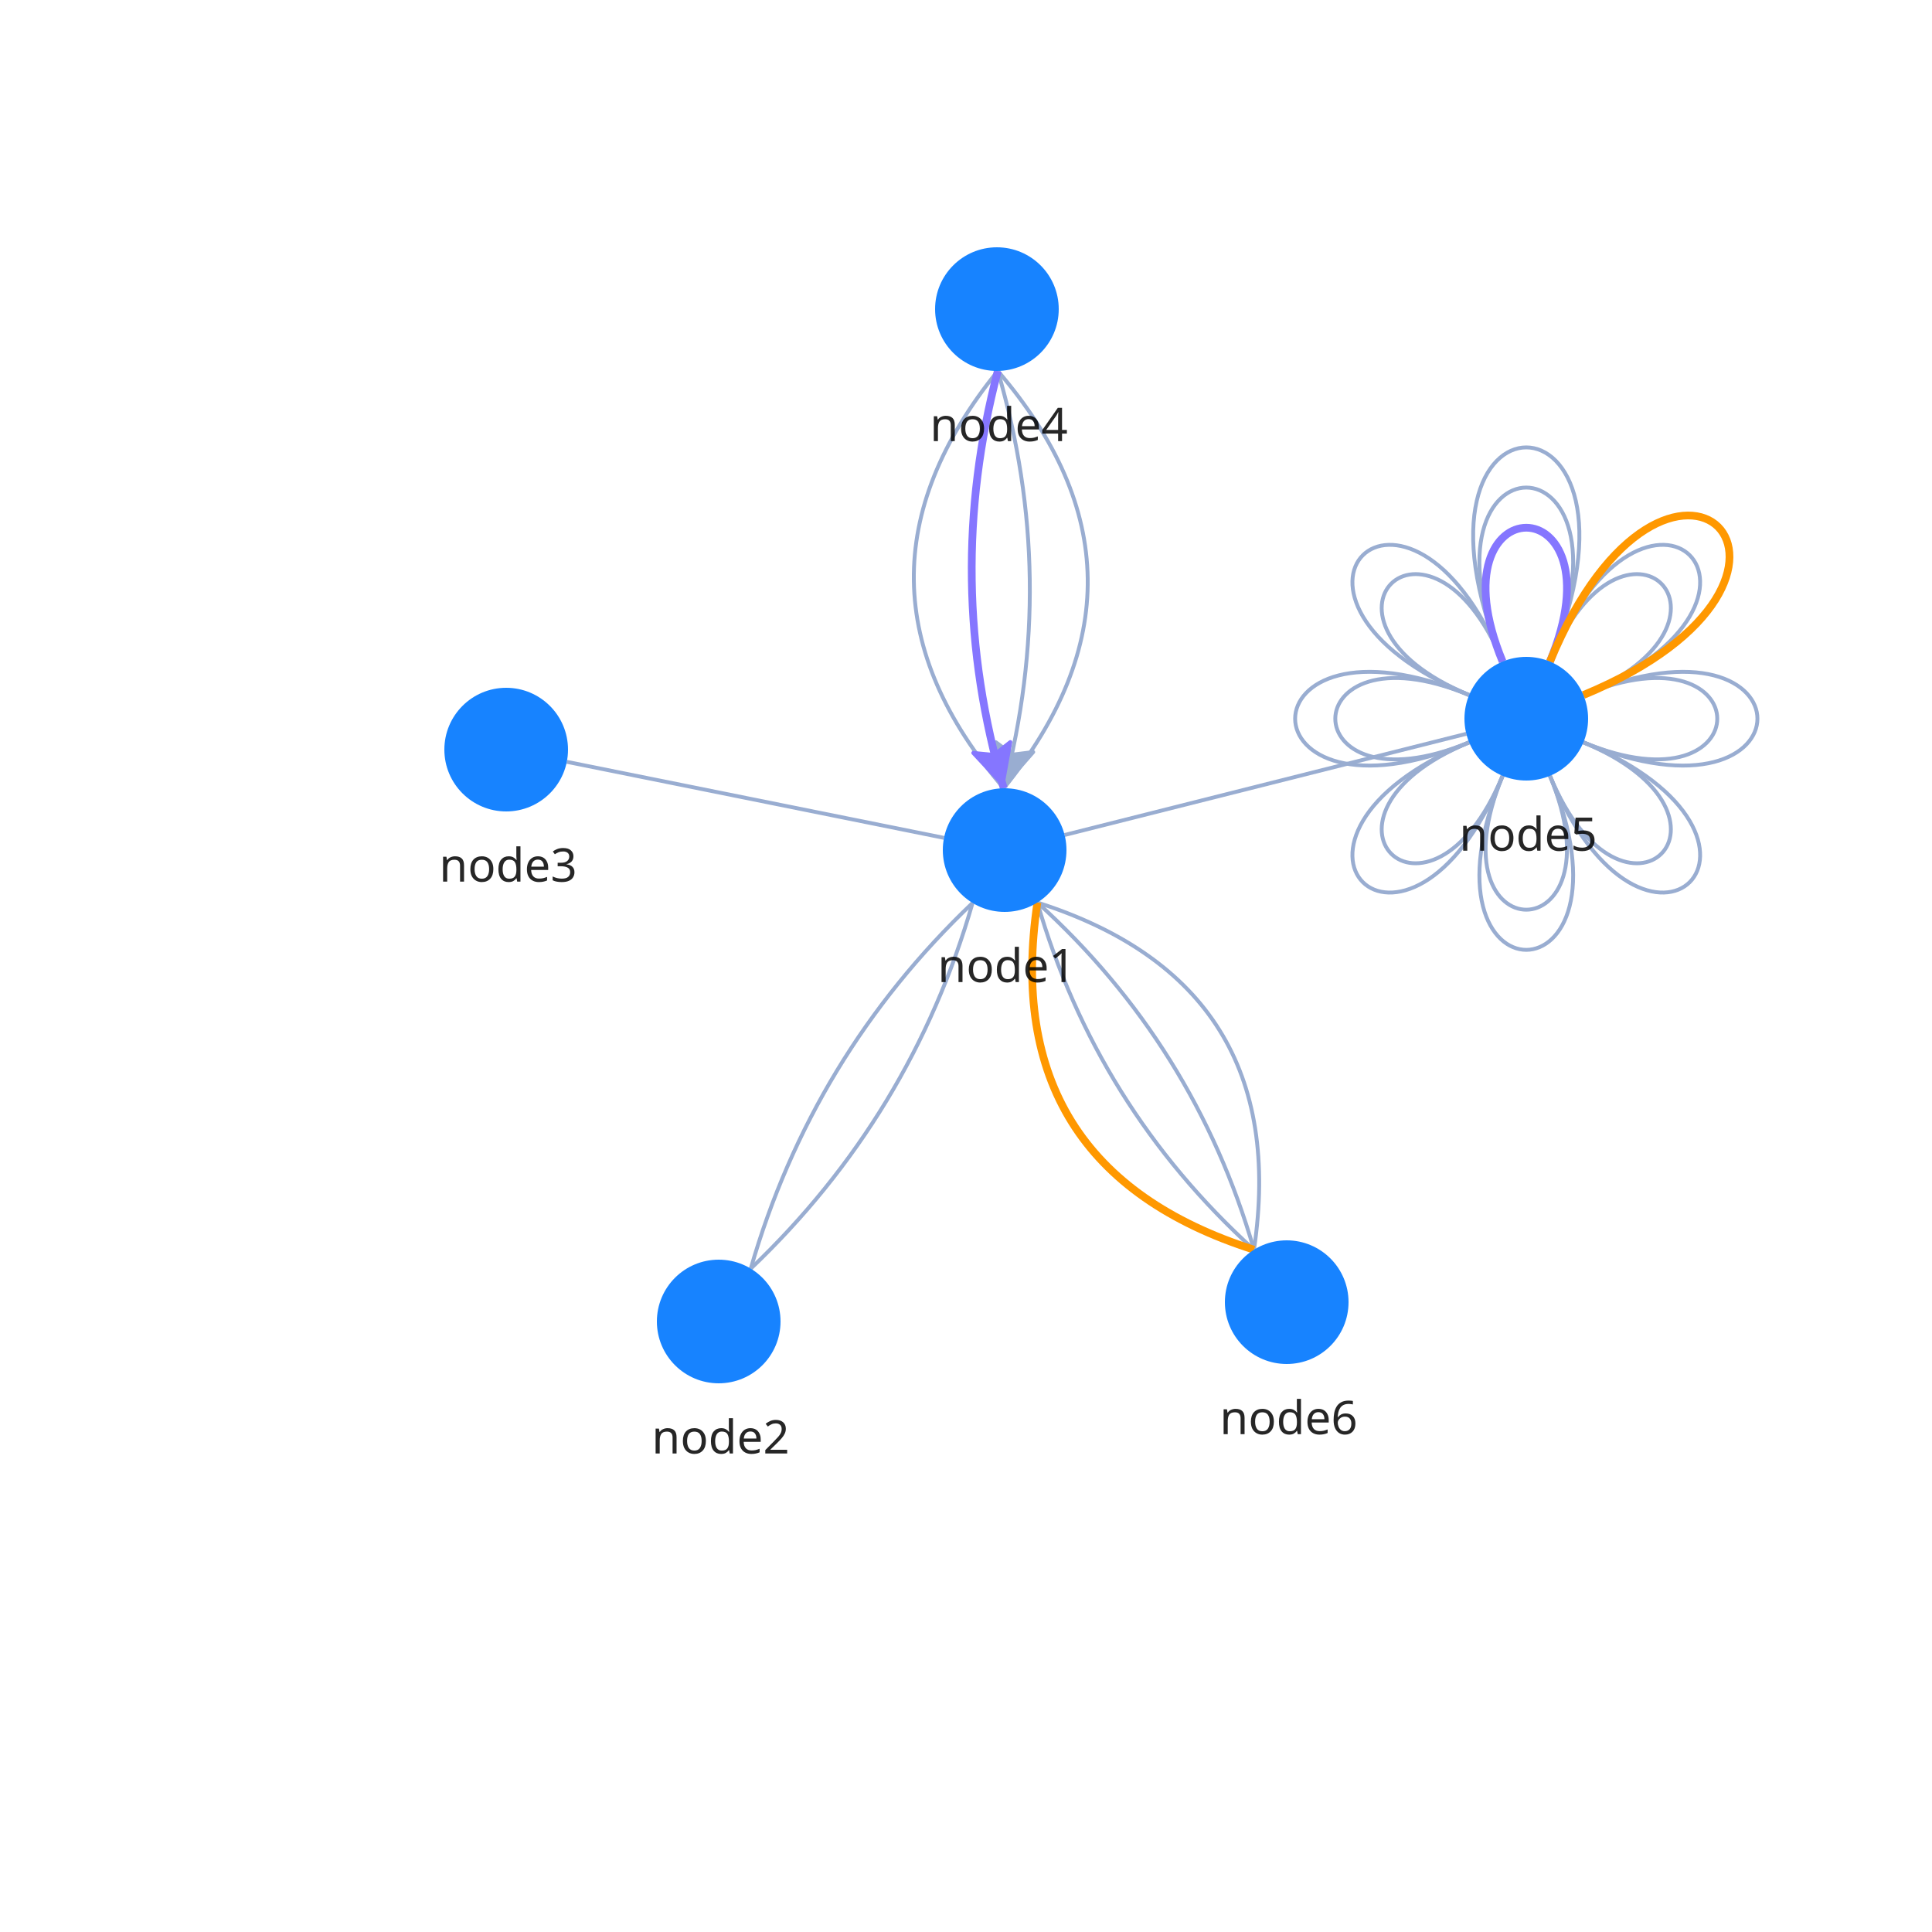
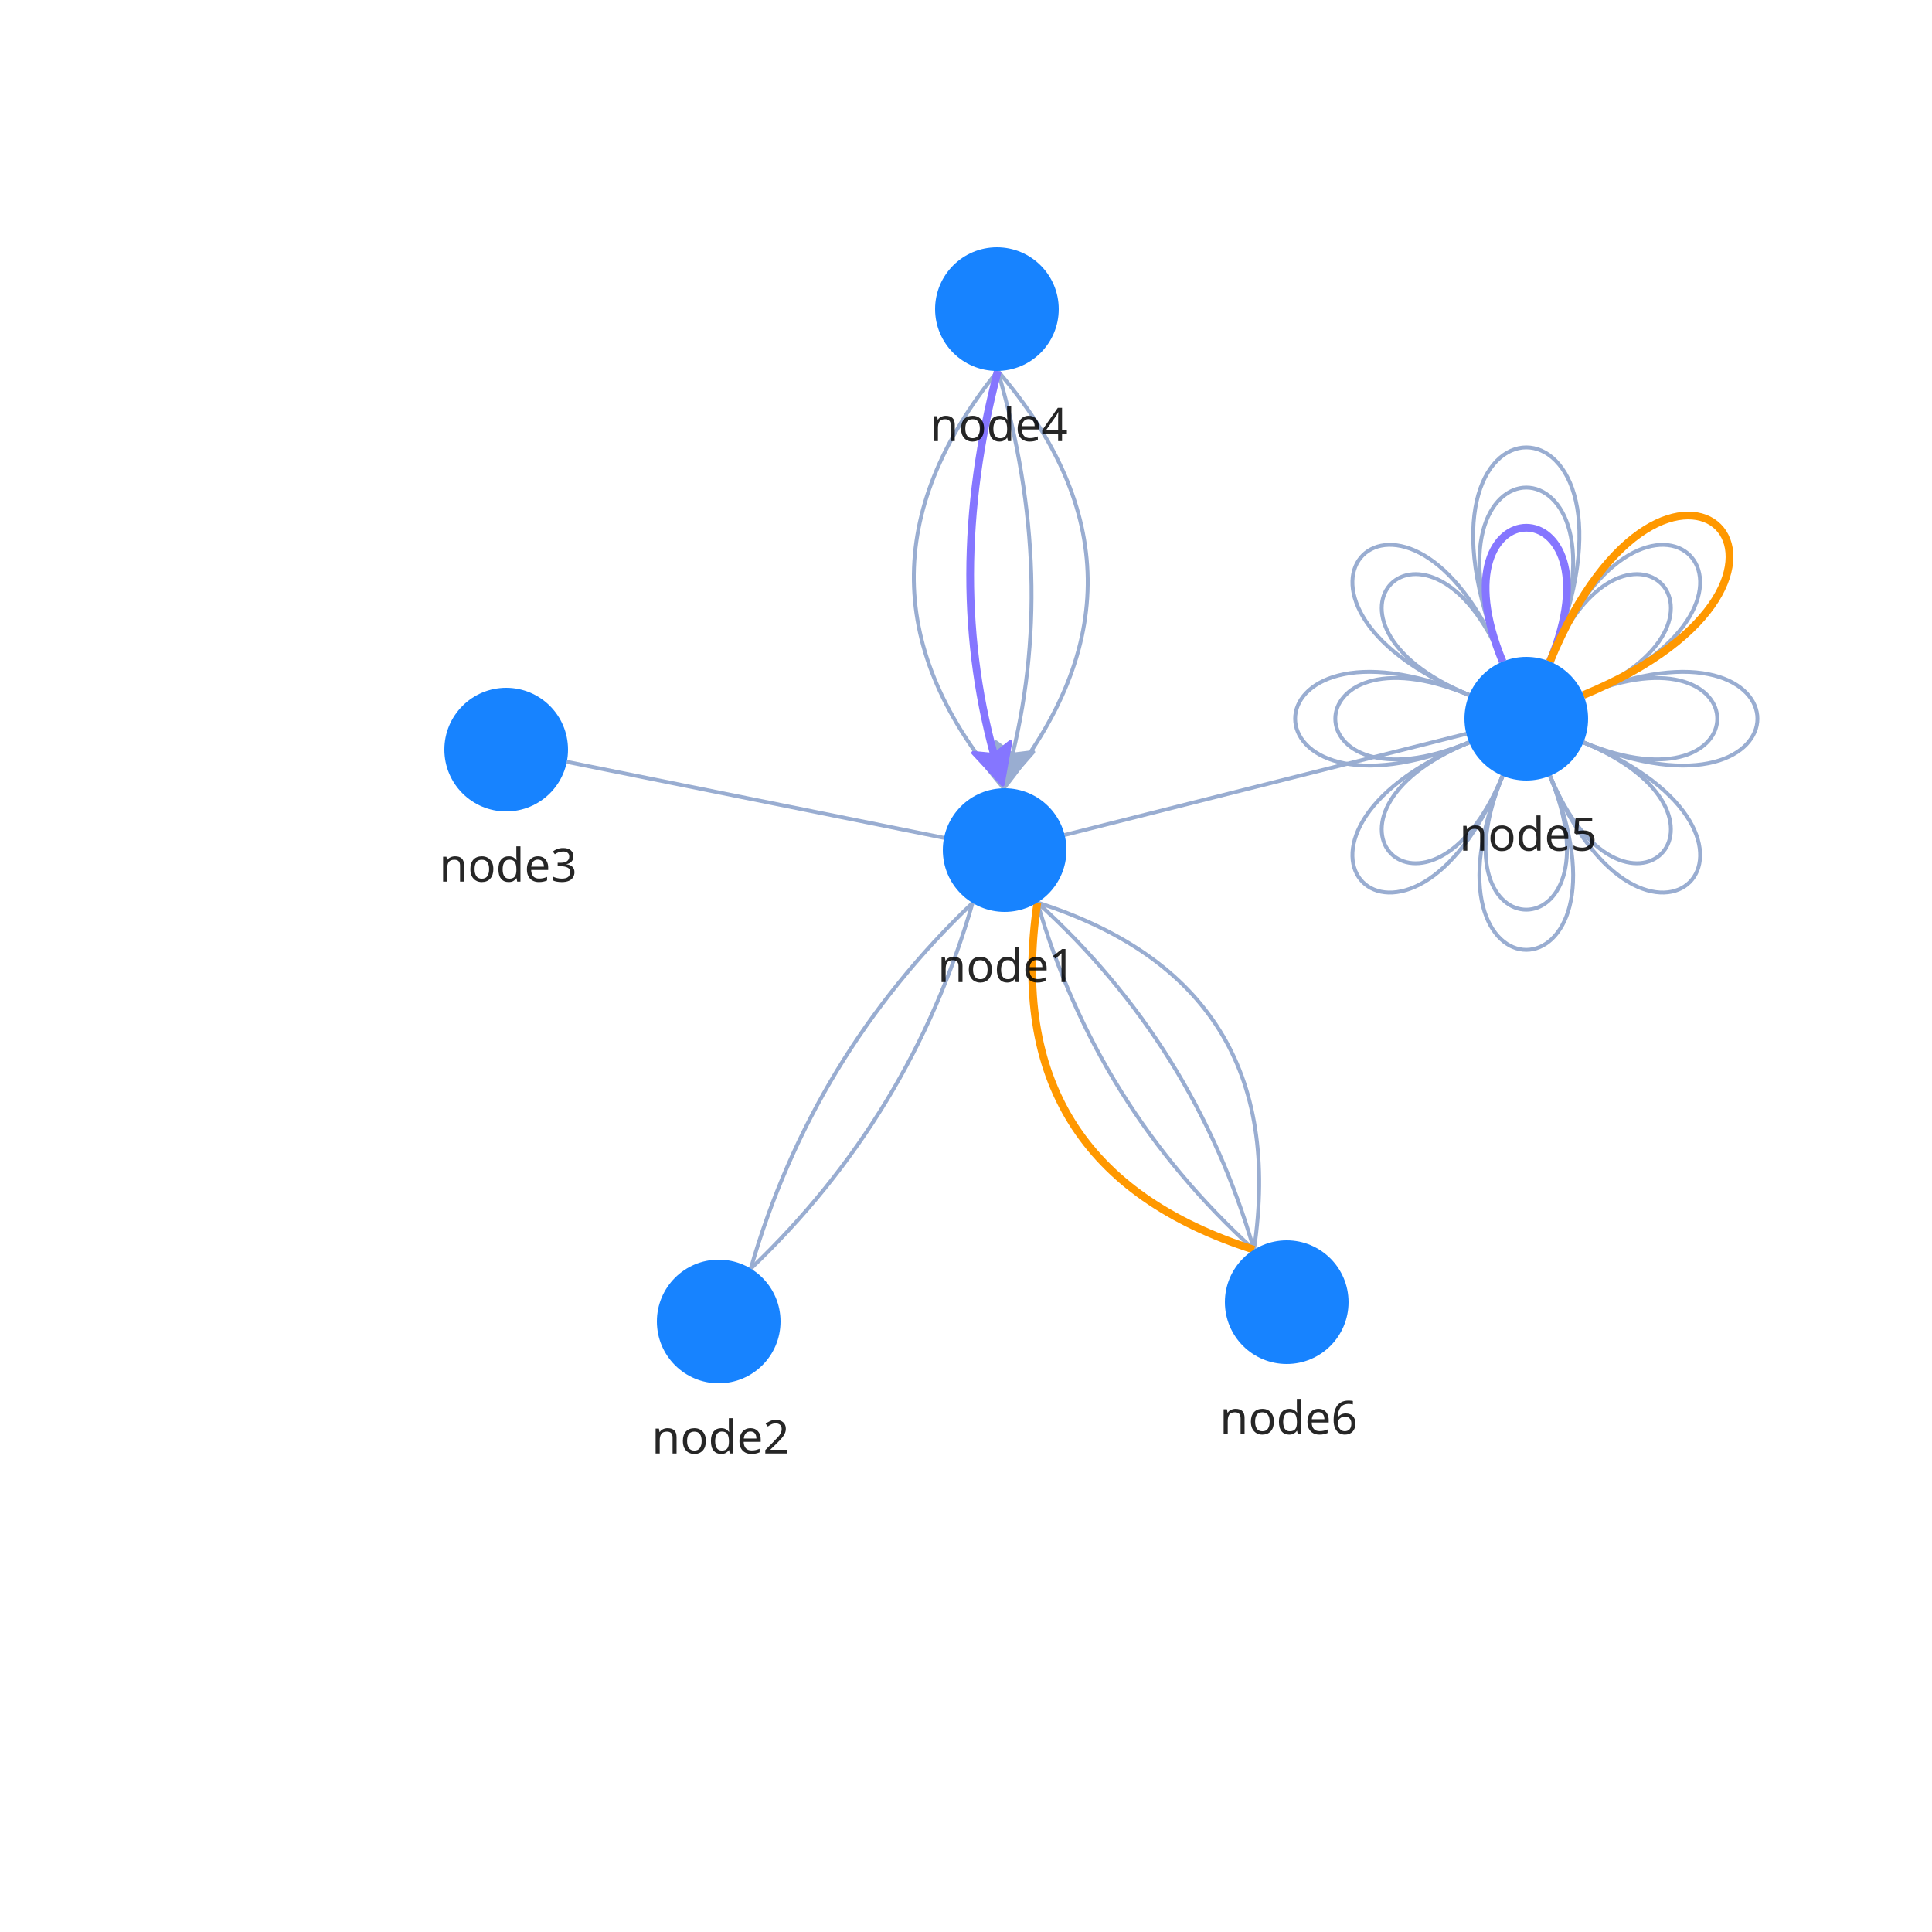
<svg xmlns="http://www.w3.org/2000/svg" width="500" height="500" style="background: transparent; position: absolute; outline: none;" color-interpolation-filters="sRGB" tabindex="1">
  <defs />
  <g>
    <g fill="none">
      <g fill="none" class="elements">
        <g fill="none" marker-start="false" marker-end="true">
          <g fill="none" marker-start="false" marker-end="true" stroke="transparent" stroke-width="3" />
          <g>
-             <path fill="none" d="M 258.229,95.998 Q 273.998 149.786,259.771 204.002 L 261.294,198.198" class="key" stroke-width="1" stroke="rgba(153,173,209,1)" />
-             <path fill="none" d="M 258.229,95.998 Q 273.998 149.786,259.771 204.002 L 261.294,198.198" class="key" stroke-width="3" stroke="transparent" />
+             <path fill="none" d="M 258.229,95.998 Q 273.998 149.786,261.294 198.198" class="key" stroke-width="1" stroke="rgba(153,173,209,1)" />
+             <path fill="none" d="M 258.229,95.998 Q 273.998 149.786,261.294 198.198" class="key" stroke-width="3" stroke="transparent" />
            <g transform="matrix(0.25382,-0.967251,0.967251,0.25382,261.2944,198.1981)">
              <path fill="rgba(153,173,209,1)" d="M -5,0 L 5,-5 L 3,0 L 5,5 Z" stroke="rgba(153,173,209,1)" width="10" height="10" stroke-dasharray="0,0" stroke-linejoin="round" stroke-width="1" />
            </g>
          </g>
        </g>
        <g fill="none" marker-start="false" marker-end="false">
          <g fill="none" marker-start="false" marker-end="false" stroke="transparent" stroke-width="3" />
          <g>
            <path fill="none" d="M 258.229,95.998 Q 214.005 150.643,259.771 204.002" class="key" stroke-width="1" stroke="rgba(153,173,209,1)" />
            <path fill="none" d="M 258.229,95.998 Q 214.005 150.643,259.771 204.002" class="key" stroke-width="3" stroke="transparent" />
          </g>
        </g>
        <g fill="none" marker-start="false" marker-end="false">
          <g fill="none" marker-start="false" marker-end="false" stroke="transparent" stroke-width="3" />
          <g>
            <path fill="none" d="M 259.771,204.002 Q 303.995 149.357,258.229 95.998" class="key" stroke-width="1" stroke="rgba(153,173,209,1)" />
            <path fill="none" d="M 259.771,204.002 Q 303.995 149.357,258.229 95.998" class="key" stroke-width="3" stroke="transparent" />
          </g>
        </g>
        <g fill="none" marker-start="false" marker-end="false">
          <g fill="none" marker-start="false" marker-end="false" stroke="transparent" stroke-width="3" />
          <g>
            <path fill="none" d="M 251.702,233.68 Q 210.175 273.221,194.298 328.32" class="key" stroke-width="1" stroke="rgba(153,173,209,1)" />
            <path fill="none" d="M 251.702,233.68 Q 210.175 273.221,194.298 328.32" class="key" stroke-width="3" stroke="transparent" />
          </g>
        </g>
        <g fill="none" marker-start="false" marker-end="false">
          <g fill="none" marker-start="false" marker-end="false" stroke="transparent" stroke-width="3" />
          <g>
            <path fill="none" d="M 268.47,233.574 Q 283.774 286.44,324.53 323.426" class="key" stroke-width="1" stroke="rgba(153,173,209,1)" />
            <path fill="none" d="M 268.47,233.574 Q 271.048 294.38,324.53 323.426" class="key" stroke-width="3" stroke="transparent" />
          </g>
        </g>
        <g fill="none" marker-start="false" marker-end="false">
          <g fill="none" marker-start="false" marker-end="false" stroke="transparent" stroke-width="3" />
          <g>
            <path fill="none" d="M 268.47,233.574 Q 334.678 254.679,324.53 323.426" class="key" stroke-width="1" stroke="rgba(153,173,209,1)" />
            <path fill="none" d="M 268.47,233.574 Q 321.952 262.62,324.53 323.426" class="key" stroke-width="3" stroke="transparent" />
          </g>
        </g>
        <g fill="none" marker-start="false" marker-end="false">
          <g fill="none" marker-start="false" marker-end="false" stroke="transparent" stroke-width="3" />
          <g>
            <path fill="none" d="M 401.123,171.218 C 420.257 125.024,455.976 160.743,409.782 179.877" class="key" stroke-width="1" stroke="rgba(153,173,209,1)" />
            <path fill="none" d="M 401.123,171.218 C 420.257 125.024,455.976 160.743,409.782 179.877" class="key" stroke-width="3" stroke="transparent" />
          </g>
        </g>
        <g fill="none" marker-start="false" marker-end="false">
          <g fill="none" marker-start="false" marker-end="false" stroke="transparent" stroke-width="3" />
          <g>
            <path fill="none" d="M 409.782,179.877 C 455.976 160.743,455.976 211.257,409.782 192.123" class="key" stroke-width="1" stroke="rgba(153,173,209,1)" />
            <path fill="none" d="M 409.782,179.877 C 455.976 160.743,455.976 211.257,409.782 192.123" class="key" stroke-width="3" stroke="transparent" />
          </g>
        </g>
        <g fill="none" marker-start="false" marker-end="false">
          <g fill="none" marker-start="false" marker-end="false" stroke="transparent" stroke-width="3" />
          <g>
            <path fill="none" d="M 409.782,192.123 C 455.976 211.257,420.257 246.976,401.123 200.782" class="key" stroke-width="1" stroke="rgba(153,173,209,1)" />
            <path fill="none" d="M 409.782,192.123 C 455.976 211.257,420.257 246.976,401.123 200.782" class="key" stroke-width="3" stroke="transparent" />
          </g>
        </g>
        <g fill="none" marker-start="false" marker-end="false">
          <g fill="none" marker-start="false" marker-end="false" stroke="transparent" stroke-width="3" />
          <g>
            <path fill="none" d="M 401.123,200.782 C 420.257 246.976,369.743 246.976,388.877 200.782" class="key" stroke-width="1" stroke="rgba(153,173,209,1)" />
            <path fill="none" d="M 401.123,200.782 C 420.257 246.976,369.743 246.976,388.877 200.782" class="key" stroke-width="3" stroke="transparent" />
          </g>
        </g>
        <g fill="none" marker-start="false" marker-end="false">
          <g fill="none" marker-start="false" marker-end="false" stroke="transparent" stroke-width="3" />
          <g>
            <path fill="none" d="M 388.877,200.782 C 369.743 246.976,334.024 211.257,380.218 192.123" class="key" stroke-width="1" stroke="rgba(153,173,209,1)" />
            <path fill="none" d="M 388.877,200.782 C 369.743 246.976,334.024 211.257,380.218 192.123" class="key" stroke-width="3" stroke="transparent" />
          </g>
        </g>
        <g fill="none" marker-start="false" marker-end="false">
          <g fill="none" marker-start="false" marker-end="false" stroke="transparent" stroke-width="3" />
          <g>
            <path fill="none" d="M 380.218,192.123 C 334.024 211.257,334.024 160.743,380.218 179.877" class="key" stroke-width="1" stroke="rgba(153,173,209,1)" />
            <path fill="none" d="M 380.218,192.123 C 334.024 211.257,334.024 160.743,380.218 179.877" class="key" stroke-width="3" stroke="transparent" />
          </g>
        </g>
        <g fill="none" marker-start="false" marker-end="false">
          <g fill="none" marker-start="false" marker-end="false" stroke="transparent" stroke-width="3" />
          <g>
            <path fill="none" d="M 380.218,179.877 C 334.024 160.743,369.743 125.024,388.877 171.218" class="key" stroke-width="1" stroke="rgba(153,173,209,1)" />
            <path fill="none" d="M 380.218,179.877 C 334.024 160.743,369.743 125.024,388.877 171.218" class="key" stroke-width="3" stroke="transparent" />
          </g>
        </g>
        <g fill="none" marker-start="false" marker-end="false">
          <g fill="none" marker-start="false" marker-end="false" stroke="transparent" stroke-width="3" />
          <g>
            <path fill="none" d="M 388.877,171.218 C 364.003 111.166,425.997 111.166,401.123 171.218" class="key" stroke-width="1" stroke="rgba(153,173,209,1)" />
            <path fill="none" d="M 388.877,171.218 C 364.003 111.166,425.997 111.166,401.123 171.218" class="key" stroke-width="3" stroke="transparent" />
          </g>
        </g>
        <g fill="none" marker-start="false" marker-end="false">
          <g fill="none" marker-start="false" marker-end="false" stroke="transparent" stroke-width="3" />
          <g>
            <path fill="none" d="M 401.123,171.218 C 425.997 111.166,469.834 155.003,409.782 179.877" class="key" stroke-width="1" stroke="rgba(153,173,209,1)" />
            <path fill="none" d="M 401.123,171.218 C 425.997 111.166,469.834 155.003,409.782 179.877" class="key" stroke-width="3" stroke="transparent" />
          </g>
        </g>
        <g fill="none" marker-start="false" marker-end="false">
          <g fill="none" marker-start="false" marker-end="false" stroke="transparent" stroke-width="3" />
          <g>
            <path fill="none" d="M 409.782,179.877 C 469.834 155.003,469.834 216.997,409.782 192.123" class="key" stroke-width="1" stroke="rgba(153,173,209,1)" />
            <path fill="none" d="M 409.782,179.877 C 469.834 155.003,469.834 216.997,409.782 192.123" class="key" stroke-width="3" stroke="transparent" />
          </g>
        </g>
        <g fill="none" marker-start="false" marker-end="false">
          <g fill="none" marker-start="false" marker-end="false" stroke="transparent" stroke-width="3" />
          <g>
            <path fill="none" d="M 409.782,192.123 C 469.834 216.997,425.997 260.834,401.123 200.782" class="key" stroke-width="1" stroke="rgba(153,173,209,1)" />
            <path fill="none" d="M 409.782,192.123 C 469.834 216.997,425.997 260.834,401.123 200.782" class="key" stroke-width="3" stroke="transparent" />
          </g>
        </g>
        <g fill="none" marker-start="false" marker-end="false">
          <g fill="none" marker-start="false" marker-end="false" stroke="transparent" stroke-width="3" />
          <g>
            <path fill="none" d="M 401.123,200.782 C 425.997 260.834,364.003 260.834,388.877 200.782" class="key" stroke-width="1" stroke="rgba(153,173,209,1)" />
            <path fill="none" d="M 401.123,200.782 C 425.997 260.834,364.003 260.834,388.877 200.782" class="key" stroke-width="3" stroke="transparent" />
          </g>
        </g>
        <g fill="none" marker-start="false" marker-end="false">
          <g fill="none" marker-start="false" marker-end="false" stroke="transparent" stroke-width="3" />
          <g>
            <path fill="none" d="M 388.877,200.782 C 364.003 260.834,320.166 216.997,380.218 192.123" class="key" stroke-width="1" stroke="rgba(153,173,209,1)" />
            <path fill="none" d="M 388.877,200.782 C 364.003 260.834,320.166 216.997,380.218 192.123" class="key" stroke-width="3" stroke="transparent" />
          </g>
        </g>
        <g fill="none" marker-start="false" marker-end="false">
          <g fill="none" marker-start="false" marker-end="false" stroke="transparent" stroke-width="3" />
          <g>
            <path fill="none" d="M 380.218,192.123 C 320.166 216.997,320.166 155.003,380.218 179.877" class="key" stroke-width="1" stroke="rgba(153,173,209,1)" />
            <path fill="none" d="M 380.218,192.123 C 320.166 216.997,320.166 155.003,380.218 179.877" class="key" stroke-width="3" stroke="transparent" />
          </g>
        </g>
        <g fill="none" marker-start="false" marker-end="false">
          <g fill="none" marker-start="false" marker-end="false" stroke="transparent" stroke-width="3" />
          <g>
            <path fill="none" d="M 380.218,179.877 C 320.166 155.003,364.003 111.166,388.877 171.218" class="key" stroke-width="1" stroke="rgba(153,173,209,1)" />
            <path fill="none" d="M 380.218,179.877 C 320.166 155.003,364.003 111.166,388.877 171.218" class="key" stroke-width="3" stroke="transparent" />
          </g>
        </g>
        <g fill="none" marker-start="false" marker-end="false">
          <g fill="none" marker-start="false" marker-end="false" stroke="transparent" stroke-width="3" />
          <g>
            <path fill="none" d="M 388.877,171.218 C 358.262 97.308,431.738 97.308,401.123 171.218" class="key" stroke-width="1" stroke="rgba(153,173,209,1)" />
            <path fill="none" d="M 388.877,171.218 C 358.262 97.308,431.738 97.308,401.123 171.218" class="key" stroke-width="3" stroke="transparent" />
          </g>
        </g>
        <g fill="none" marker-start="true" marker-end="false">
          <g fill="none" marker-start="true" marker-end="false" stroke="transparent" stroke-width="4" />
          <g>
-             <path fill="none" d="M 258.083,198.244 L 259.771,204.002 Q 244.002 150.214,258.229 95.998" class="key" stroke-width="2" stroke="rgba(133,118,255,1)" />
-             <path fill="none" d="M 258.083,198.244 L 259.771,204.002 Q 244.002 150.214,258.229 95.998" class="key" stroke-width="4" stroke="transparent" />
+             <path fill="none" d="M 258.083,198.244 Q 244.002 150.214,258.229 95.998" class="key" stroke-width="2" stroke="rgba(133,118,255,1)" />
+             <path fill="none" d="M 258.083,198.244 Q 244.002 150.214,258.229 95.998" class="key" stroke-width="4" stroke="transparent" />
            <g transform="matrix(-0.281347,-0.959606,0.959606,-0.281347,258.0834,198.244)">
              <path fill="rgba(133,118,255,1)" d="M -5,0 L 5,-5 L 3,0 L 5,5 Z" stroke="rgba(133,118,255,1)" width="10" height="10" stroke-dasharray="0,0" stroke-linejoin="round" stroke-width="1" />
            </g>
          </g>
        </g>
        <g fill="none" marker-start="false" marker-end="false">
          <g fill="none" marker-start="false" marker-end="false" stroke="transparent" stroke-width="3" />
          <g>
            <path fill="none" d="M 251.702,233.68 Q 235.825 288.779,194.298 328.32" class="key" stroke-width="1" stroke="rgba(153,173,209,1)" />
            <path fill="none" d="M 251.702,233.68 Q 235.825 288.779,194.298 328.32" class="key" stroke-width="3" stroke="transparent" />
          </g>
        </g>
        <g fill="none" marker-start="false" marker-end="false">
          <g fill="none" marker-start="false" marker-end="false" stroke="transparent" stroke-width="3" />
          <g>
            <path fill="none" d="M 244.315,216.839 Q 195.5 207,146.685 197.161" class="key" stroke-width="1" stroke="rgba(153,173,209,1)" />
            <path fill="none" d="M 244.315,216.839 Q 195.5 207,146.685 197.161" class="key" stroke-width="3" stroke="transparent" />
          </g>
        </g>
        <g fill="none" marker-start="false" marker-end="false">
          <g fill="none" marker-start="false" marker-end="false" stroke="transparent" stroke-width="3" />
          <g>
            <path fill="none" d="M 275.515,216.092 Q 327.5 203,379.485 189.908" class="key" stroke-width="1" stroke="rgba(153,173,209,1)" />
            <path fill="none" d="M 275.515,216.092 Q 327.5 203,379.485 189.908" class="key" stroke-width="3" stroke="transparent" />
          </g>
        </g>
        <g fill="none" marker-start="false" marker-end="false">
          <g fill="none" marker-start="false" marker-end="false" stroke="transparent" stroke-width="3" />
          <g>
            <path fill="none" d="M 268.47,233.574 Q 309.226 270.56,324.53 323.426" class="key" stroke-width="1" stroke="rgba(153,173,209,1)" />
            <path fill="none" d="M 268.47,233.574 Q 296.5 278.5,324.53 323.426" class="key" stroke-width="3" stroke="transparent" />
          </g>
        </g>
        <g fill="none" marker-start="false" marker-end="false">
          <g fill="none" marker-start="false" marker-end="false" stroke="transparent" stroke-width="4" />
          <g>
            <path fill="none" d="M 388.877,171.218 C 369.743 125.024,420.257 125.024,401.123 171.218" class="key" stroke-width="2" stroke="rgba(133,118,255,1)" />
            <path fill="none" d="M 388.877,171.218 C 369.743 125.024,420.257 125.024,401.123 171.218" class="key" stroke-width="4" stroke="transparent" />
          </g>
        </g>
        <g fill="none" marker-start="false" marker-end="false">
          <g fill="none" marker-start="false" marker-end="false" stroke="transparent" stroke-width="4" />
          <g>
            <path fill="none" d="M 268.47,233.574 Q 258.322 302.321,324.53 323.426" class="key" stroke-width="2" stroke="rgba(255,152,0,1)" />
            <path fill="none" d="M 259.771,204.002 Q 199.006 150.857,258.229 95.998" class="key" stroke-width="4" stroke="transparent" />
          </g>
        </g>
        <g fill="none" marker-start="false" marker-end="false">
          <g fill="none" marker-start="false" marker-end="false" stroke="transparent" stroke-width="4" />
          <g>
            <path fill="none" d="M 401.123,171.218 C 431.738 97.308,483.692 149.262,409.782 179.877" class="key" stroke-width="2" stroke="rgba(255,152,0,1)" />
            <path fill="none" d="M 401.123,171.218 C 431.738 97.308,483.692 149.262,409.782 179.877" class="key" stroke-width="4" stroke="transparent" />
          </g>
        </g>
        <g fill="none" x="260" y="220" transform="matrix(1,0,0,1,260,220)">
          <g>
            <circle fill="rgba(23,131,255,1)" class="key" stroke-width="0" stroke="rgba(0,0,0,1)" r="16" />
          </g>
          <g fill="none" class="label" transform="matrix(1,0,0,1,0,18)">
            <g>
              <text fill="rgba(0,0,0,1)" dominant-baseline="central" paint-order="stroke" dx="0.5" dy="11.5px" class="text" font-size="12" font-family="system-ui, sans-serif" text-anchor="middle" fill-opacity="0.85" font-weight="400">
                node1
              </text>
            </g>
          </g>
        </g>
        <g fill="none" x="186" y="342" transform="matrix(1,0,0,1,186,342)">
          <g>
            <circle fill="rgba(23,131,255,1)" class="key" stroke-width="0" stroke="rgba(0,0,0,1)" r="16" />
          </g>
          <g fill="none" class="label" transform="matrix(1,0,0,1,0,18)">
            <g>
              <text fill="rgba(0,0,0,1)" dominant-baseline="central" paint-order="stroke" dx="0.5" dy="11.5px" class="text" font-size="12" font-family="system-ui, sans-serif" text-anchor="middle" fill-opacity="0.85" font-weight="400">
                node2
              </text>
            </g>
          </g>
        </g>
        <g fill="none" x="131" y="194" transform="matrix(1,0,0,1,131,194)">
          <g>
            <circle fill="rgba(23,131,255,1)" class="key" stroke-width="0" stroke="rgba(0,0,0,1)" r="16" />
          </g>
          <g fill="none" class="label" transform="matrix(1,0,0,1,0,18)">
            <g>
              <text fill="rgba(0,0,0,1)" dominant-baseline="central" paint-order="stroke" dx="0.5" dy="11.5px" class="text" font-size="12" font-family="system-ui, sans-serif" text-anchor="middle" fill-opacity="0.85" font-weight="400">
                node3
              </text>
            </g>
          </g>
        </g>
        <g fill="none" x="258" y="80" transform="matrix(1,0,0,1,258,80)">
          <g>
            <circle fill="rgba(23,131,255,1)" class="key" stroke-width="0" stroke="rgba(0,0,0,1)" r="16" />
          </g>
          <g fill="none" class="label" transform="matrix(1,0,0,1,0,18)">
            <g>
              <text fill="rgba(0,0,0,1)" dominant-baseline="central" paint-order="stroke" dx="0.5" dy="11.5px" class="text" font-size="12" font-family="system-ui, sans-serif" text-anchor="middle" fill-opacity="0.85" font-weight="400">
                node4
              </text>
            </g>
          </g>
        </g>
        <g fill="none" x="395" y="186" transform="matrix(1,0,0,1,395,186)">
          <g>
            <circle fill="rgba(23,131,255,1)" class="key" stroke-width="0" stroke="rgba(0,0,0,1)" r="16" />
          </g>
          <g fill="none" class="label" transform="matrix(1,0,0,1,0,18)">
            <g>
              <text fill="rgba(0,0,0,1)" dominant-baseline="central" paint-order="stroke" dx="0.5" dy="11.5px" class="text" font-size="12" font-family="system-ui, sans-serif" text-anchor="middle" fill-opacity="0.85" font-weight="400">
                node5
              </text>
            </g>
          </g>
        </g>
        <g fill="none" x="333" y="337" transform="matrix(1,0,0,1,333,337)">
          <g>
            <circle fill="rgba(23,131,255,1)" class="key" stroke-width="0" stroke="rgba(0,0,0,1)" r="16" />
          </g>
          <g fill="none" class="label" transform="matrix(1,0,0,1,0,18)">
            <g>
              <text fill="rgba(0,0,0,1)" dominant-baseline="central" paint-order="stroke" dx="0.5" dy="11.5px" class="text" font-size="12" font-family="system-ui, sans-serif" text-anchor="middle" fill-opacity="0.85" font-weight="400">
                node6
              </text>
            </g>
          </g>
        </g>
      </g>
    </g>
  </g>
</svg>
